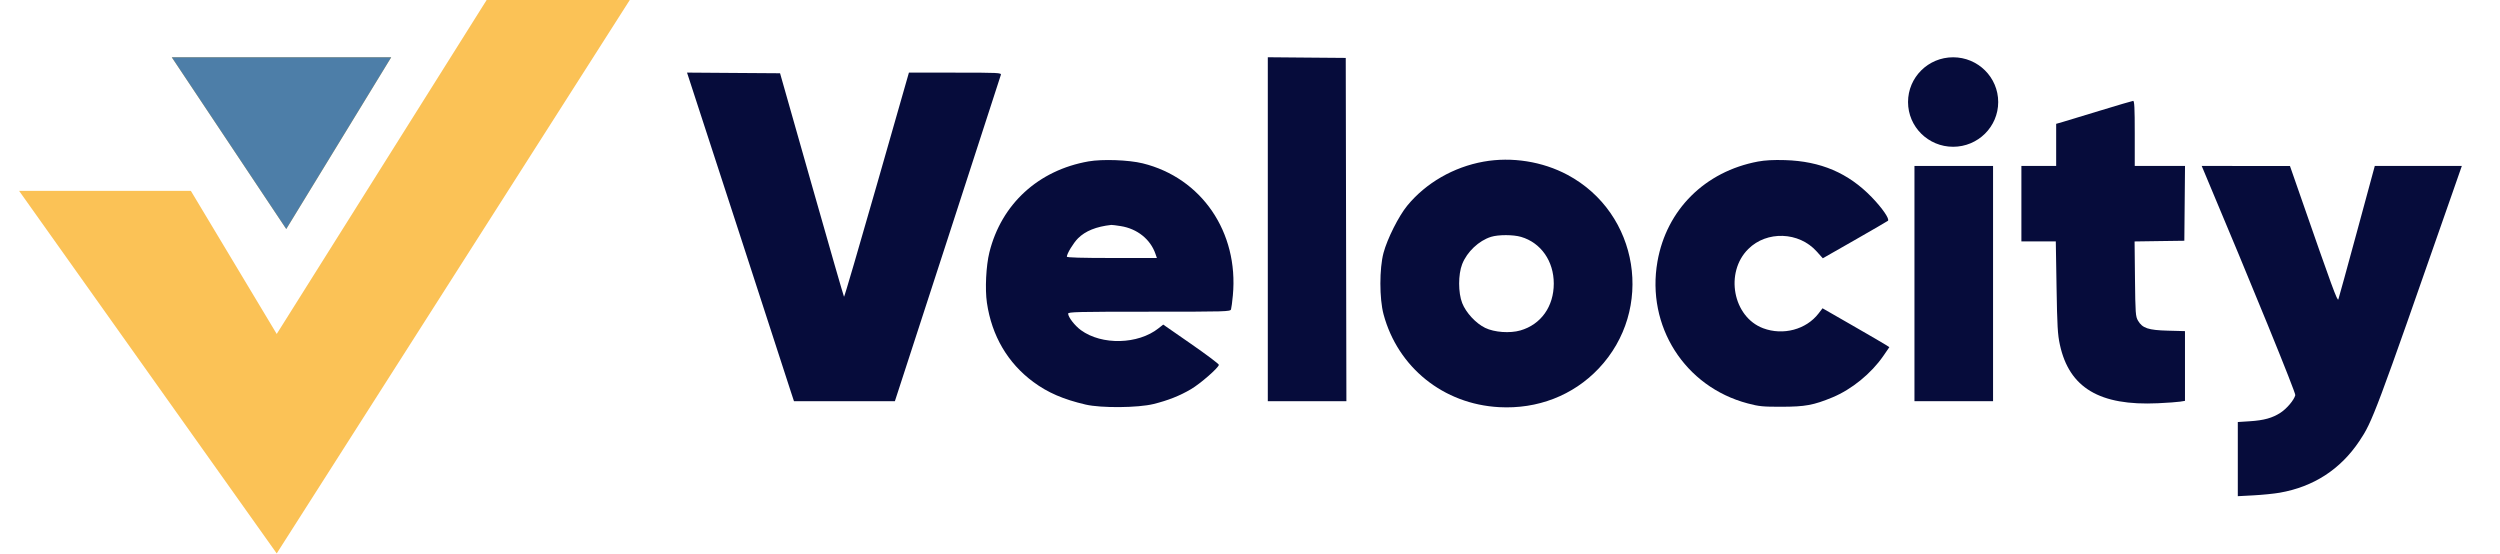
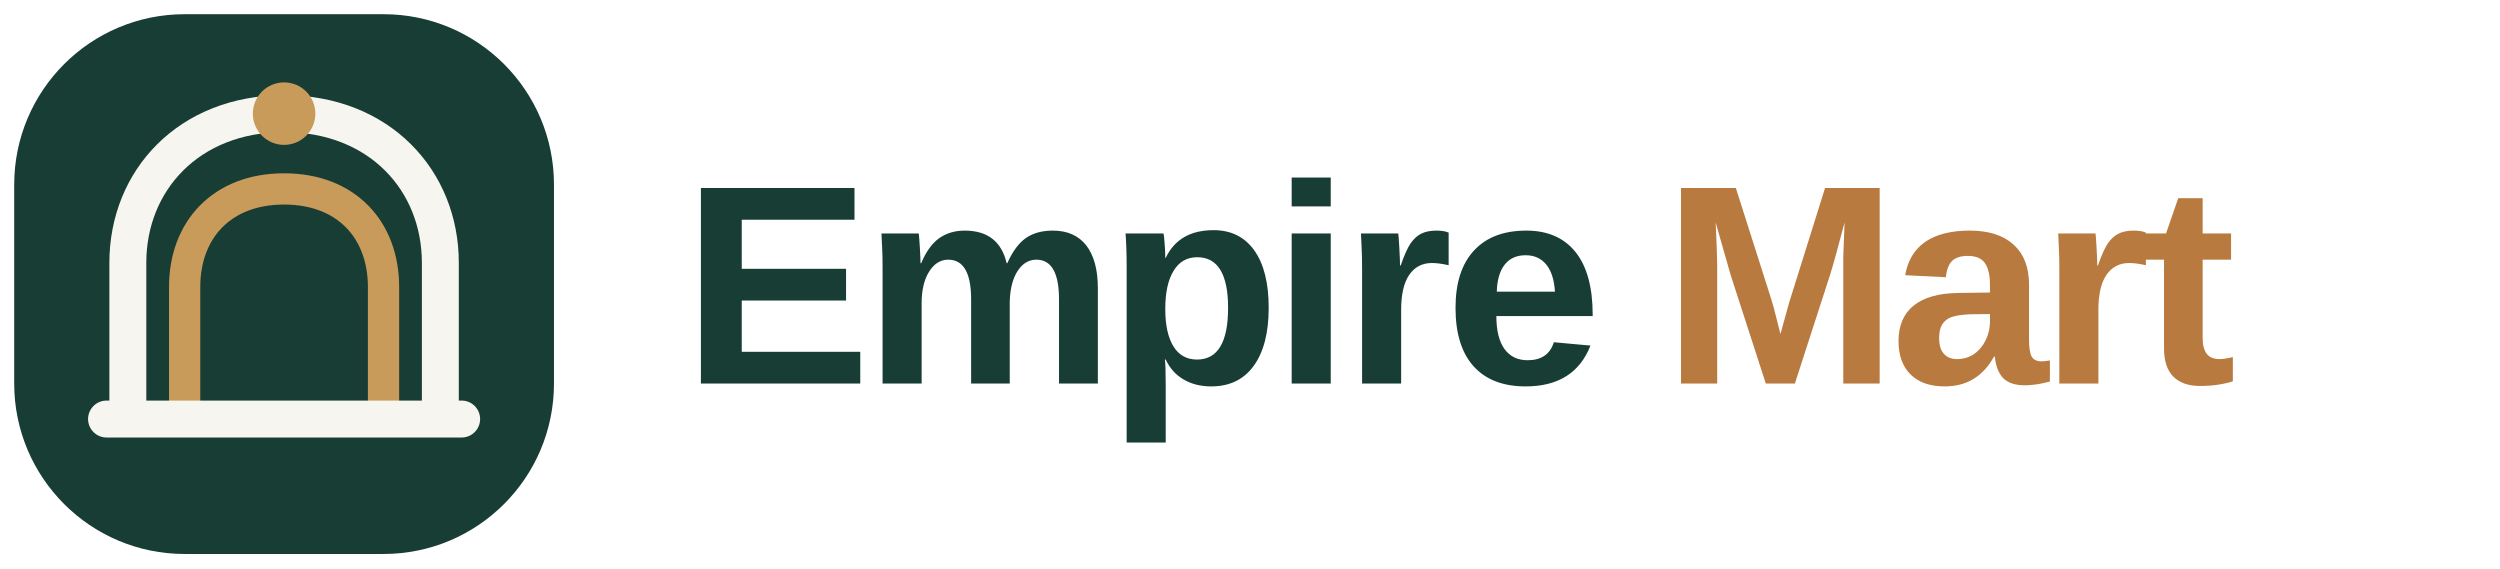
- <svg xmlns="http://www.w3.org/2000/svg" width="131" height="29" viewBox="0 0 131 29" fill="none">
-   <path d="M20.5 3H9L15 12L20.5 3Z" fill="#FBC256" />
-   <path d="M10 10H1L14.5 29L33 0H25.5L14.5 17.5L10 10Z" fill="#FBC256" />
-   <path d="M20.5 3H9L15 12L20.5 3Z" fill="#4D7EA8" />
-   <path d="M104.706 5.347C104.706 6.642 103.648 7.691 102.343 7.691C101.038 7.691 99.981 6.642 99.981 5.347C99.981 4.052 101.038 3.002 102.343 3.002C103.648 3.002 104.706 4.052 104.706 5.347Z" fill="#060C3B" />
-   <path d="M100.318 14.859V21.022H102.377H104.436V14.859V8.696H102.377H100.318V14.859Z" fill="#060C3B" />
-   <path d="M110.072 5.788C109.181 6.061 108.293 6.33 108.098 6.387L107.743 6.489V7.593V8.696H106.832H105.921V10.672V12.649H106.822H107.724L107.763 15.043C107.796 17.082 107.822 17.531 107.937 18.06C108.425 20.32 110.021 21.273 113.076 21.13C113.577 21.107 114.101 21.069 114.24 21.046L114.493 21.005V19.178V17.351L113.599 17.327C112.569 17.3 112.262 17.197 112.031 16.802C111.904 16.584 111.893 16.433 111.873 14.61L111.852 12.652L113.155 12.633L114.459 12.615L114.477 10.656L114.495 8.696H113.178H111.861V6.988C111.861 5.662 111.842 5.281 111.776 5.286C111.73 5.29 110.963 5.516 110.072 5.788Z" fill="#060C3B" />
-   <path d="M115.475 8.947C117.992 14.92 120.304 20.587 120.274 20.707C120.21 20.959 119.836 21.405 119.506 21.622C119.08 21.902 118.63 22.027 117.885 22.074L117.261 22.114V24.057V26L118.088 25.956C118.542 25.932 119.158 25.87 119.456 25.818C121.23 25.508 122.636 24.598 123.629 23.115C124.32 22.083 124.444 21.753 128.503 10.12L129 8.696H126.719H124.439L123.509 12.126C122.997 14.012 122.557 15.614 122.53 15.686C122.483 15.812 122.21 15.069 120.513 10.187L119.994 8.698L117.682 8.697L115.369 8.696L115.475 8.947Z" fill="#060C3B" />
-   <path d="M92.118 8.465C89.341 8.986 87.328 10.987 86.851 13.703C86.257 17.086 88.277 20.264 91.577 21.138C92.181 21.298 92.369 21.316 93.366 21.314C94.591 21.312 95.031 21.231 96.019 20.823C97.027 20.406 98.05 19.573 98.685 18.653L99.002 18.192L98.848 18.091C98.764 18.035 97.976 17.576 97.098 17.071L95.501 16.154L95.292 16.426C94.644 17.269 93.435 17.592 92.389 17.2C90.806 16.607 90.369 14.281 91.609 13.048C92.58 12.081 94.263 12.14 95.191 13.173L95.515 13.534L97.191 12.578C98.113 12.051 98.894 11.598 98.927 11.57C99.029 11.482 98.635 10.908 98.079 10.333C96.851 9.064 95.406 8.447 93.534 8.39C92.933 8.372 92.487 8.396 92.118 8.465Z" fill="#060C3B" />
-   <path fill-rule="evenodd" clip-rule="evenodd" d="M77.741 8.47C76.169 8.751 74.716 9.588 73.742 10.774C73.291 11.323 72.694 12.511 72.496 13.251C72.277 14.075 72.278 15.646 72.497 16.467C73.245 19.254 75.636 21.177 78.555 21.335C80.568 21.445 82.43 20.723 83.767 19.314C86.7 16.223 85.89 11.171 82.141 9.164C80.826 8.46 79.215 8.206 77.741 8.47ZM81.418 14.859C81.418 13.68 80.745 12.719 79.705 12.413C79.296 12.292 78.516 12.291 78.133 12.41C77.492 12.609 76.871 13.195 76.618 13.841C76.406 14.382 76.406 15.337 76.619 15.881C76.817 16.385 77.334 16.943 77.821 17.18C78.304 17.415 79.119 17.474 79.669 17.315C80.748 17.003 81.418 16.061 81.418 14.859Z" fill="#060C3B" />
-   <path d="M66.433 12.011V21.022H68.492H70.551L70.534 12.029L70.517 3.035L68.475 3.018L66.433 3V12.011Z" fill="#060C3B" />
-   <path fill-rule="evenodd" clip-rule="evenodd" d="M57.039 8.457C54.409 8.919 52.475 10.692 51.845 13.218C51.669 13.926 51.609 15.148 51.715 15.868C51.97 17.6 52.805 19.023 54.148 20.016C54.907 20.576 55.723 20.929 56.89 21.2C57.701 21.389 59.633 21.372 60.448 21.17C61.207 20.982 61.822 20.738 62.409 20.392C62.904 20.101 63.868 19.257 63.868 19.116C63.868 19.07 63.212 18.576 62.41 18.02L60.952 17.008L60.706 17.203C59.634 18.053 57.736 18.099 56.64 17.3C56.32 17.067 55.971 16.616 55.971 16.435C55.971 16.345 56.461 16.333 60.219 16.333C64.289 16.333 64.468 16.328 64.506 16.209C64.528 16.141 64.571 15.812 64.602 15.477C64.91 12.166 62.965 9.319 59.876 8.559C59.148 8.379 57.763 8.33 57.039 8.457ZM60.546 13.302C60.282 12.538 59.594 11.987 58.729 11.848C58.493 11.81 58.269 11.782 58.232 11.786C57.448 11.871 56.872 12.103 56.487 12.489C56.245 12.732 55.903 13.294 55.903 13.45C55.903 13.496 56.684 13.519 58.262 13.519H60.621L60.546 13.302Z" fill="#060C3B" />
-   <path d="M36 3.804C36.126 4.182 37.538 8.51 38.86 12.582C40.181 16.653 41.339 20.218 41.433 20.503L41.604 21.022L44.248 21.022L46.892 21.022L49.653 12.531C51.172 7.861 52.428 3.988 52.445 3.923C52.475 3.813 52.328 3.806 50.052 3.806H47.627L45.943 9.695C45.017 12.934 44.245 15.57 44.227 15.552C44.209 15.535 43.447 12.892 42.535 9.68L40.875 3.839L38.437 3.822L36 3.804Z" fill="#060C3B" />
+ <svg xmlns="http://www.w3.org/2000/svg" width="176" height="40" viewBox="0 0 176 40" fill="none">
+   <rect x="1" y="1" width="38" height="38" rx="12" fill="#173D35" />
+   <path d="M9 29V18.5C9 12.7 13.3 8 20 8C26.7 8 31 12.7 31 18.5V29" stroke="#F7F5EF" stroke-width="2.6" stroke-linecap="round" />
+   <path d="M13 29V20.2C13 16.2 15.6 13.3 20 13.3C24.4 13.3 27 16.2 27 20.2V29" stroke="#C99B5B" stroke-width="2.2" stroke-linecap="round" />
+   <path d="M7.5 29.5H32.5" stroke="#F7F5EF" stroke-width="2.6" stroke-linecap="round" />
+   <circle cx="20" cy="8" r="2.2" fill="#C99B5B" />
+   <text x="48" y="27" fill="#173D35" font-family="Arial, Helvetica, sans-serif" font-size="20" font-weight="700" letter-spacing="-0.6">Empire</text>
+   <text x="117" y="27" fill="#B87A3E" font-family="Arial, Helvetica, sans-serif" font-size="20" font-weight="700" letter-spacing="-0.6">Mart</text>
</svg>
